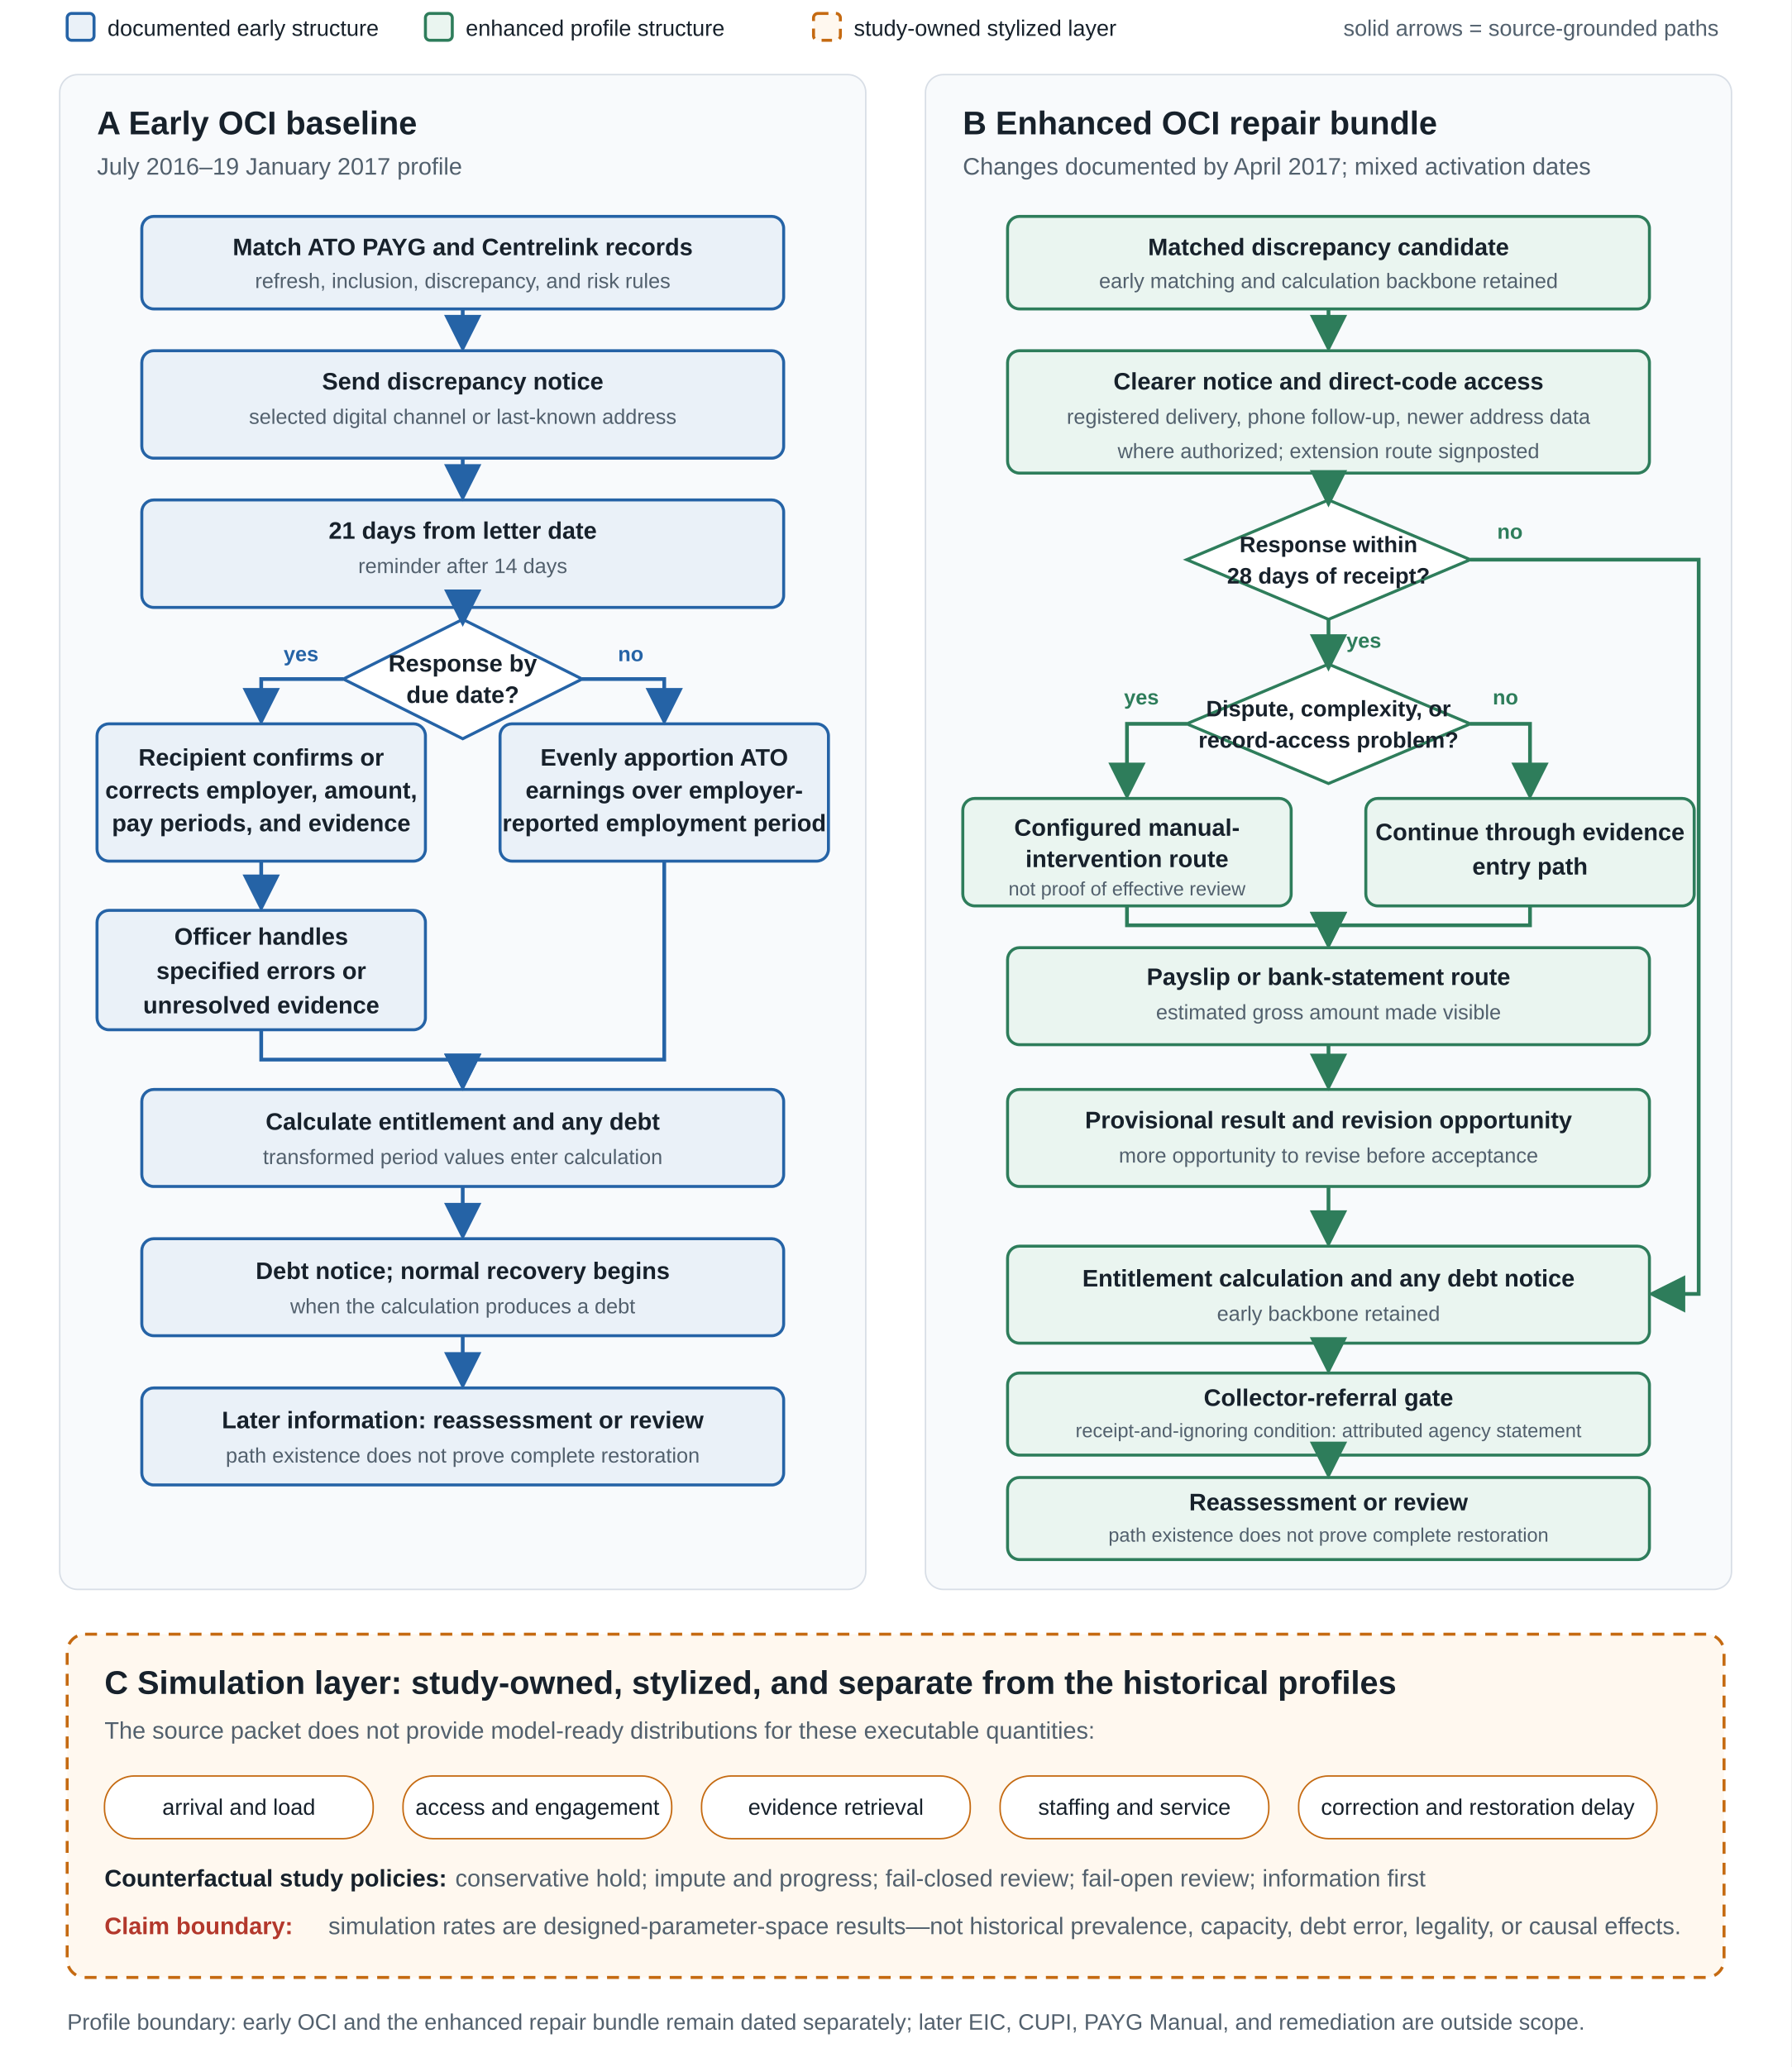
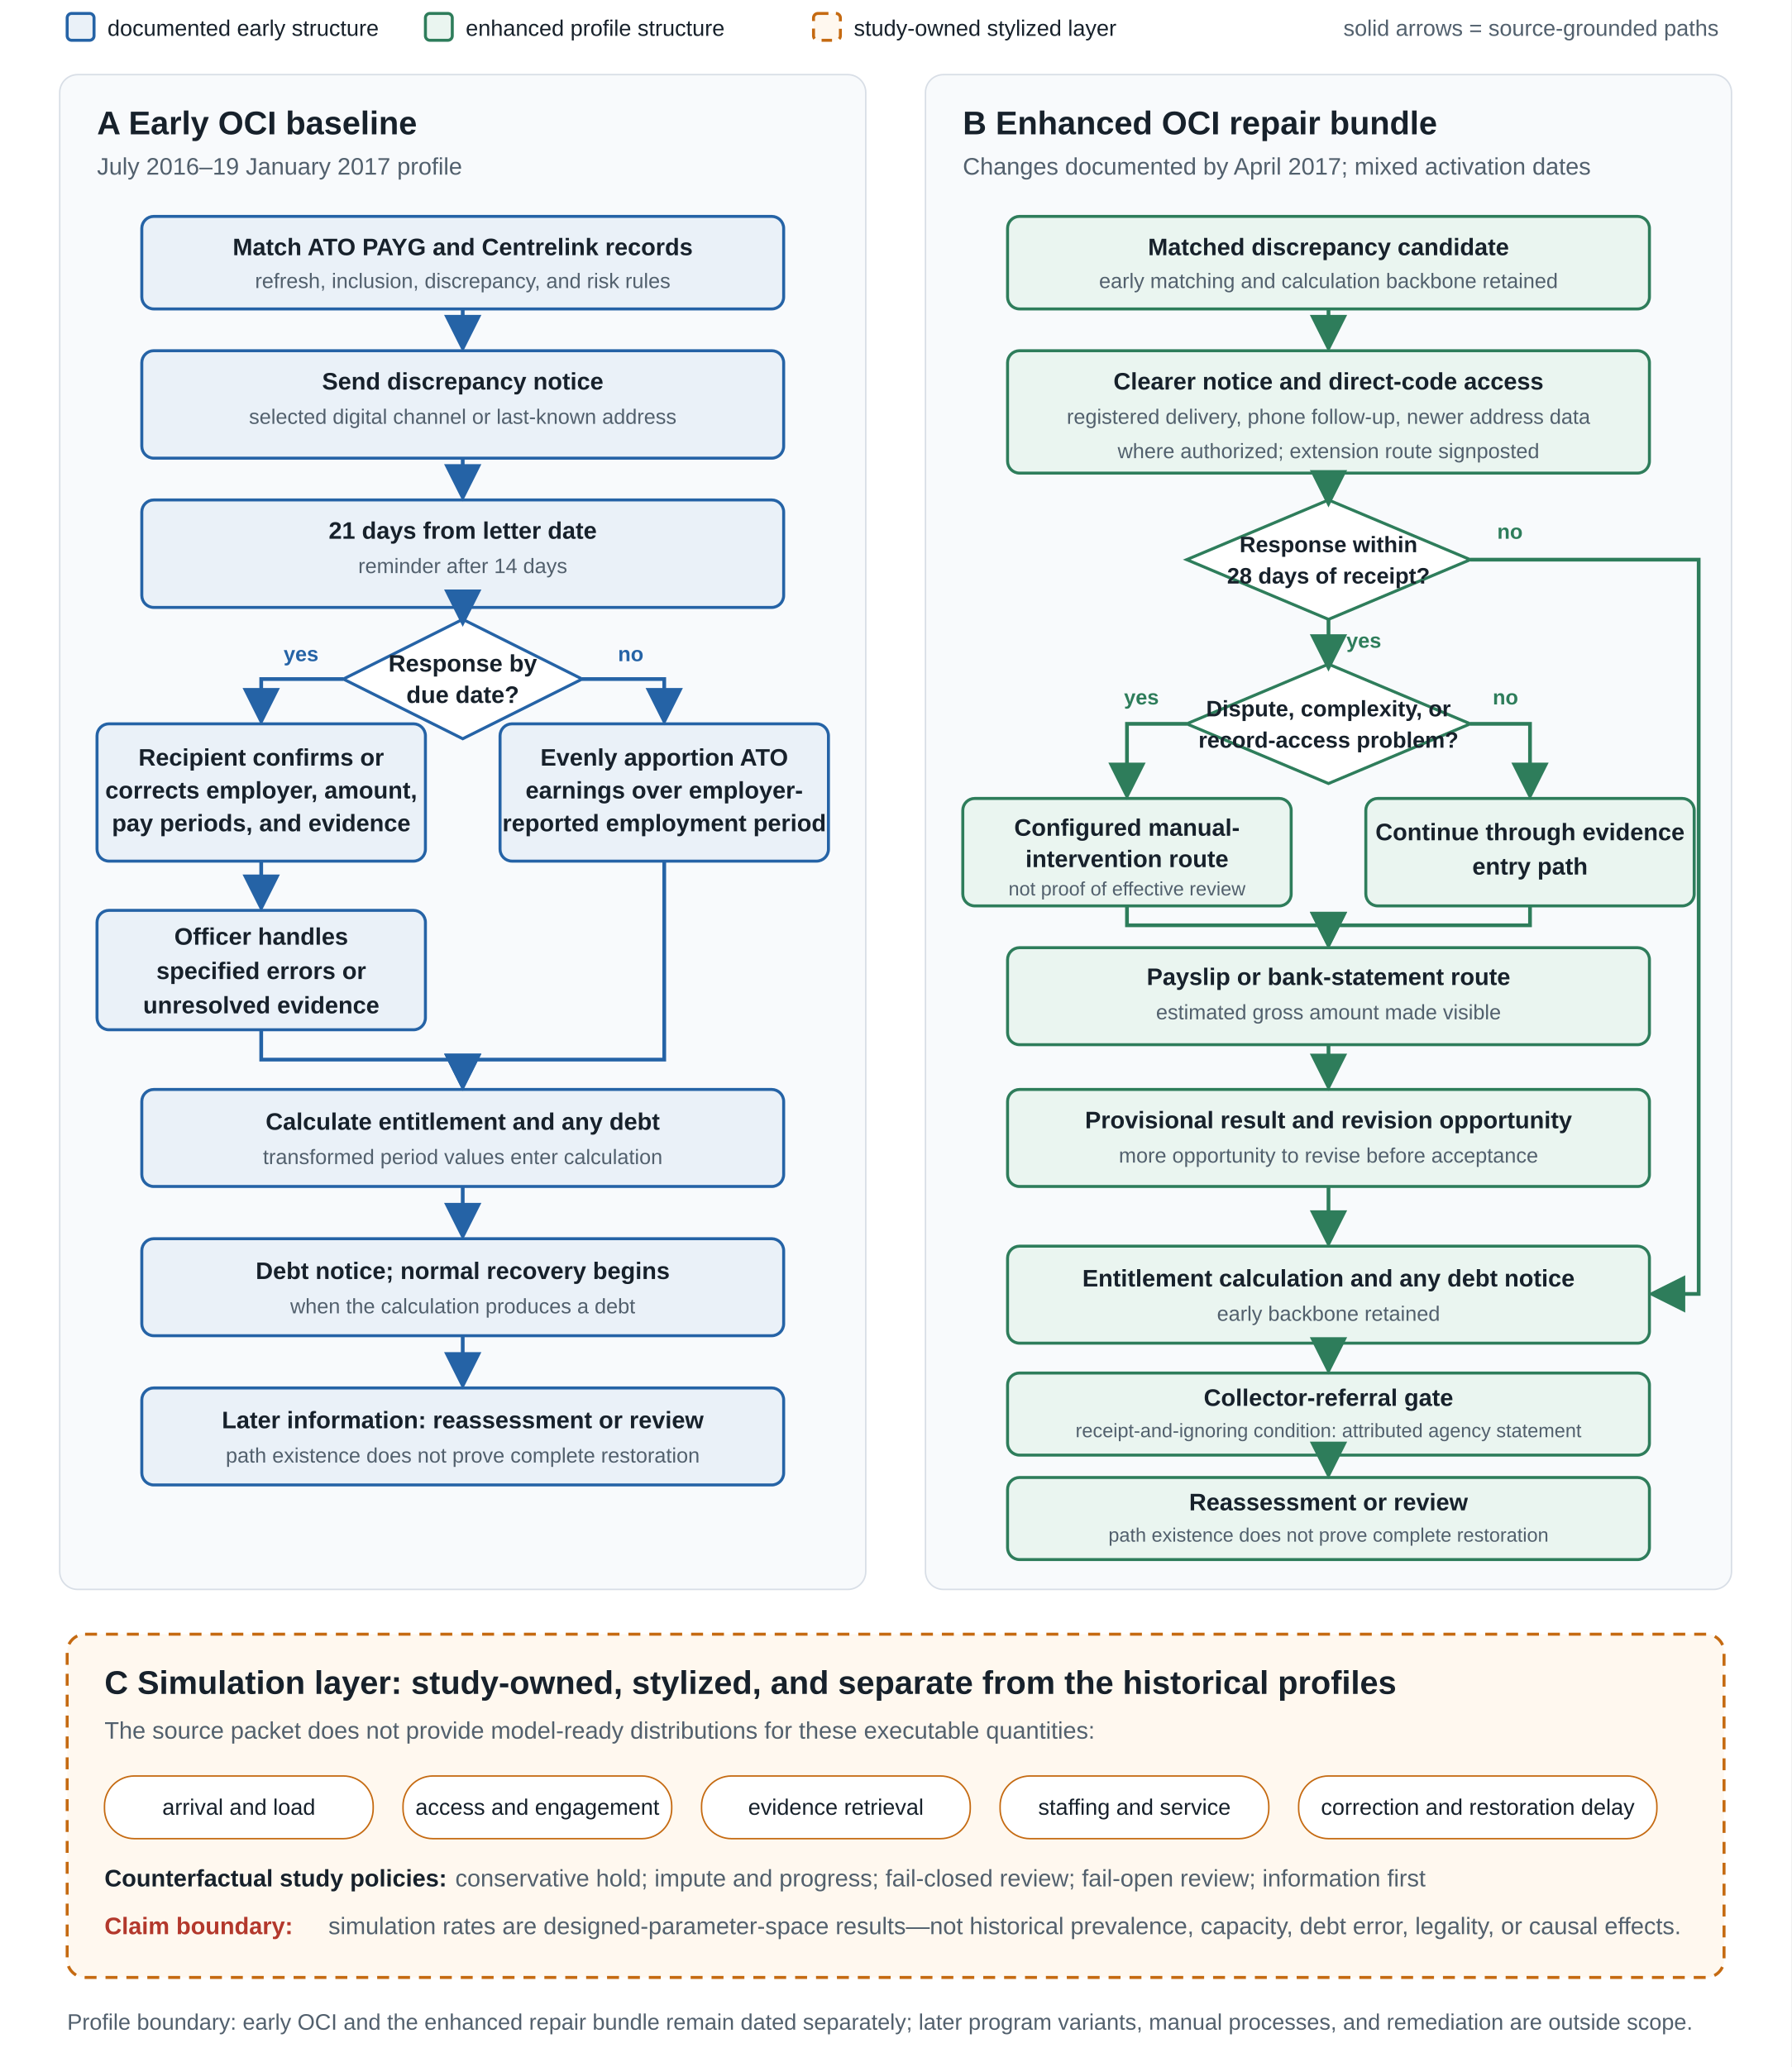
<svg xmlns="http://www.w3.org/2000/svg" width="1200" height="1385" viewBox="0 90 1200 1385" role="img" aria-labelledby="title desc">
  <defs>
    <marker id="arrowBlue" markerWidth="10" markerHeight="10" refX="8" refY="5" orient="auto" markerUnits="strokeWidth">
      <path d="M 0 0 L 10 5 L 0 10 z" fill="#2563A6" />
    </marker>
    <marker id="arrowGreen" markerWidth="10" markerHeight="10" refX="8" refY="5" orient="auto" markerUnits="strokeWidth">
      <path d="M 0 0 L 10 5 L 0 10 z" fill="#2E7D5B" />
    </marker>
  </defs>
  <rect x="0" y="0" width="1200" height="1500" fill="#FFFFFF" />
  <text x="45" y="48" font-family="Arial, Helvetica, sans-serif" font-size="28" font-weight="700" fill="#17212B">Figure 2. Early and enhanced OCI process profiles</text>
  <text x="45" y="79" font-family="Arial, Helvetica, sans-serif" font-size="18" fill="#52606D">Documented structure establishes analytical relevance; stylized inputs below do not reconstruct historical Robodebt</text>
  <g font-family="Arial, Helvetica, sans-serif" font-size="15">
    <rect x="45" y="99" width="18" height="18" rx="3" fill="#EAF1F8" stroke="#2563A6" stroke-width="2" />
    <text x="72" y="114" fill="#17212B">documented early structure</text>
    <rect x="285" y="99" width="18" height="18" rx="3" fill="#EAF5F0" stroke="#2E7D5B" stroke-width="2" />
    <text x="312" y="114" fill="#17212B">enhanced profile structure</text>
    <rect x="545" y="99" width="18" height="18" rx="3" fill="#FFF8EF" stroke="#C56A11" stroke-width="2" stroke-dasharray="7 5" />
    <text x="572" y="114" fill="#17212B">study-owned stylized layer</text>
    <text x="900" y="114" fill="#52606D">solid arrows = source-grounded paths</text>
  </g>
  <rect x="40" y="140" width="540" height="1015" rx="12" fill="#F8FAFC" stroke="#D8DEE6" />
  <rect x="620" y="140" width="540" height="1015" rx="12" fill="#F8FAFC" stroke="#D8DEE6" />
  <text x="65" y="180" font-family="Arial, Helvetica, sans-serif" font-size="22" font-weight="700" fill="#17212B">A  Early OCI baseline</text>
  <text x="65" y="207" font-family="Arial, Helvetica, sans-serif" font-size="16" fill="#52606D">July 2016–19 January 2017 profile</text>
  <text x="645" y="180" font-family="Arial, Helvetica, sans-serif" font-size="22" font-weight="700" fill="#17212B">B  Enhanced OCI repair bundle</text>
  <text x="645" y="207" font-family="Arial, Helvetica, sans-serif" font-size="16" fill="#52606D">Changes documented by April 2017; mixed activation dates</text>
  <g font-family="Arial, Helvetica, sans-serif">
    <g fill="#EAF1F8" stroke="#2563A6" stroke-width="2">
      <rect x="95" y="235" width="430" height="62" rx="8" />
      <rect x="95" y="325" width="430" height="72" rx="8" />
      <rect x="95" y="425" width="430" height="72" rx="8" />
      <rect x="65" y="575" width="220" height="92" rx="8" />
      <rect x="335" y="575" width="220" height="92" rx="8" />
      <rect x="65" y="700" width="220" height="80" rx="8" />
      <rect x="95" y="820" width="430" height="65" rx="8" />
      <rect x="95" y="920" width="430" height="65" rx="8" />
      <rect x="95" y="1020" width="430" height="65" rx="8" />
    </g>
    <text x="310" y="261" font-size="16" font-weight="700" text-anchor="middle" fill="#17212B">Match ATO PAYG and Centrelink records</text>
    <text x="310" y="283" font-size="14" text-anchor="middle" fill="#52606D">refresh, inclusion, discrepancy, and risk rules</text>
    <text x="310" y="351" font-size="16" font-weight="700" text-anchor="middle" fill="#17212B">Send discrepancy notice</text>
    <text x="310" y="374" font-size="14" text-anchor="middle" fill="#52606D">selected digital channel or last-known address</text>
    <text x="310" y="451" font-size="16" font-weight="700" text-anchor="middle" fill="#17212B">21 days from letter date</text>
    <text x="310" y="474" font-size="14" text-anchor="middle" fill="#52606D">reminder after 14 days</text>
    <polygon points="310,505 390,545 310,585 230,545" fill="#FFFFFF" stroke="#2563A6" stroke-width="2" />
    <text x="310" y="540" font-size="16" font-weight="700" text-anchor="middle" fill="#17212B">Response by</text>
    <text x="310" y="561" font-size="16" font-weight="700" text-anchor="middle" fill="#17212B">due date?</text>
    <text x="175" y="603" font-size="16" font-weight="700" text-anchor="middle" fill="#17212B">Recipient confirms or</text>
    <text x="175" y="625" font-size="16" font-weight="700" text-anchor="middle" fill="#17212B">corrects employer, amount,</text>
    <text x="175" y="647" font-size="16" font-weight="700" text-anchor="middle" fill="#17212B">pay periods, and evidence</text>
    <text x="445" y="603" font-size="16" font-weight="700" text-anchor="middle" fill="#17212B">Evenly apportion ATO</text>
    <text x="445" y="625" font-size="16" font-weight="700" text-anchor="middle" fill="#17212B">earnings over employer-</text>
    <text x="445" y="647" font-size="16" font-weight="700" text-anchor="middle" fill="#17212B">reported employment period</text>
    <text x="175" y="723" font-size="16" font-weight="700" text-anchor="middle" fill="#17212B">Officer handles</text>
    <text x="175" y="746" font-size="16" font-weight="700" text-anchor="middle" fill="#17212B">specified errors or</text>
    <text x="175" y="769" font-size="16" font-weight="700" text-anchor="middle" fill="#17212B">unresolved evidence</text>
    <text x="310" y="847" font-size="16" font-weight="700" text-anchor="middle" fill="#17212B">Calculate entitlement and any debt</text>
    <text x="310" y="870" font-size="14" text-anchor="middle" fill="#52606D">transformed period values enter calculation</text>
    <text x="310" y="947" font-size="16" font-weight="700" text-anchor="middle" fill="#17212B">Debt notice; normal recovery begins</text>
    <text x="310" y="970" font-size="14" text-anchor="middle" fill="#52606D">when the calculation produces a debt</text>
    <text x="310" y="1047" font-size="16" font-weight="700" text-anchor="middle" fill="#17212B">Later information: reassessment or review</text>
    <text x="310" y="1070" font-size="14" text-anchor="middle" fill="#52606D">path existence does not prove complete restoration</text>
    <g stroke="#2563A6" stroke-width="2.5" fill="none" marker-end="url(#arrowBlue)">
      <line x1="310" y1="297" x2="310" y2="321" />
      <line x1="310" y1="397" x2="310" y2="421" />
      <line x1="310" y1="497" x2="310" y2="505" />
      <path d="M 230 545 H 175 V 571" />
      <path d="M 390 545 H 445 V 571" />
      <line x1="175" y1="667" x2="175" y2="696" />
      <path d="M 175 780 V 800 H 310 V 816" />
      <path d="M 445 667 V 800 H 310 V 816" />
      <line x1="310" y1="885" x2="310" y2="916" />
      <line x1="310" y1="985" x2="310" y2="1016" />
    </g>
    <text x="190" y="533" font-size="14" font-weight="700" fill="#2563A6">yes</text>
    <text x="414" y="533" font-size="14" font-weight="700" fill="#2563A6">no</text>
  </g>
  <g font-family="Arial, Helvetica, sans-serif">
    <g fill="#EAF5F0" stroke="#2E7D5B" stroke-width="2">
      <rect x="675" y="235" width="430" height="62" rx="8" />
      <rect x="675" y="325" width="430" height="82" rx="8" />
      <rect x="645" y="625" width="220" height="72" rx="8" />
      <rect x="915" y="625" width="220" height="72" rx="8" />
      <rect x="675" y="725" width="430" height="65" rx="8" />
      <rect x="675" y="820" width="430" height="65" rx="8" />
      <rect x="675" y="925" width="430" height="65" rx="8" />
      <rect x="675" y="1010" width="430" height="55" rx="8" />
      <rect x="675" y="1080" width="430" height="55" rx="8" />
    </g>
    <text x="890" y="261" font-size="16" font-weight="700" text-anchor="middle" fill="#17212B">Matched discrepancy candidate</text>
    <text x="890" y="283" font-size="14" text-anchor="middle" fill="#52606D">early matching and calculation backbone retained</text>
    <text x="890" y="351" font-size="16" font-weight="700" text-anchor="middle" fill="#17212B">Clearer notice and direct-code access</text>
    <text x="890" y="374" font-size="14" text-anchor="middle" fill="#52606D">registered delivery, phone follow-up, newer address data</text>
    <text x="890" y="397" font-size="14" text-anchor="middle" fill="#52606D">where authorized; extension route signposted</text>
    <polygon points="890,425 985,465 890,505 795,465" fill="#FFFFFF" stroke="#2E7D5B" stroke-width="2" />
    <text x="890" y="460" font-size="15" font-weight="700" text-anchor="middle" fill="#17212B">Response within</text>
    <text x="890" y="481" font-size="15" font-weight="700" text-anchor="middle" fill="#17212B">28 days of receipt?</text>
    <polygon points="890,535 985,575 890,615 795,575" fill="#FFFFFF" stroke="#2E7D5B" stroke-width="2" />
    <text x="890" y="570" font-size="15" font-weight="700" text-anchor="middle" fill="#17212B">Dispute, complexity, or</text>
    <text x="890" y="591" font-size="15" font-weight="700" text-anchor="middle" fill="#17212B">record-access problem?</text>
    <text x="755" y="650" font-size="16" font-weight="700" text-anchor="middle" fill="#17212B">Configured manual-</text>
    <text x="755" y="671" font-size="16" font-weight="700" text-anchor="middle" fill="#17212B">intervention route</text>
    <text x="755" y="690" font-size="13" text-anchor="middle" fill="#52606D">not proof of effective review</text>
    <text x="1025" y="653" font-size="16" font-weight="700" text-anchor="middle" fill="#17212B">Continue through evidence</text>
    <text x="1025" y="676" font-size="16" font-weight="700" text-anchor="middle" fill="#17212B">entry path</text>
    <text x="890" y="750" font-size="16" font-weight="700" text-anchor="middle" fill="#17212B">Payslip or bank-statement route</text>
    <text x="890" y="773" font-size="14" text-anchor="middle" fill="#52606D">estimated gross amount made visible</text>
    <text x="890" y="846" font-size="16" font-weight="700" text-anchor="middle" fill="#17212B">Provisional result and revision opportunity</text>
    <text x="890" y="869" font-size="14" text-anchor="middle" fill="#52606D">more opportunity to revise before acceptance</text>
    <text x="890" y="952" font-size="16" font-weight="700" text-anchor="middle" fill="#17212B">Entitlement calculation and any debt notice</text>
    <text x="890" y="975" font-size="14" text-anchor="middle" fill="#52606D">early backbone retained</text>
    <text x="890" y="1032" font-size="16" font-weight="700" text-anchor="middle" fill="#17212B">Collector-referral gate</text>
    <text x="890" y="1053" font-size="13" text-anchor="middle" fill="#52606D">receipt-and-ignoring condition: attributed agency statement</text>
    <text x="890" y="1102" font-size="16" font-weight="700" text-anchor="middle" fill="#17212B">Reassessment or review</text>
    <text x="890" y="1123" font-size="13" text-anchor="middle" fill="#52606D">path existence does not prove complete restoration</text>
    <g stroke="#2E7D5B" stroke-width="2.5" fill="none" marker-end="url(#arrowGreen)">
      <line x1="890" y1="297" x2="890" y2="321" />
      <line x1="890" y1="407" x2="890" y2="425" />
      <line x1="890" y1="505" x2="890" y2="535" />
      <path d="M 985 465 H 1138 V 957 H 1109" />
      <path d="M 795 575 H 755 V 621" />
      <path d="M 985 575 H 1025 V 621" />
      <path d="M 755 697 V 710 H 890 V 721" />
      <path d="M 1025 697 V 710 H 890 V 721" />
      <line x1="890" y1="790" x2="890" y2="816" />
      <line x1="890" y1="885" x2="890" y2="921" />
      <line x1="890" y1="990" x2="890" y2="1006" />
      <line x1="890" y1="1065" x2="890" y2="1076" />
    </g>
    <text x="902" y="524" font-size="14" font-weight="700" fill="#2E7D5B">yes</text>
    <text x="1003" y="451" font-size="14" font-weight="700" fill="#2E7D5B">no</text>
    <text x="753" y="562" font-size="14" font-weight="700" fill="#2E7D5B">yes</text>
    <text x="1000" y="562" font-size="14" font-weight="700" fill="#2E7D5B">no</text>
  </g>
  <rect x="45" y="1185" width="1110" height="230" rx="12" fill="#FFF8EF" stroke="#C56A11" stroke-width="2" stroke-dasharray="8 6" />
  <text x="70" y="1225" font-family="Arial, Helvetica, sans-serif" font-size="22" font-weight="700" fill="#17212B">C  Simulation layer: study-owned, stylized, and separate from the historical profiles</text>
  <text x="70" y="1255" font-family="Arial, Helvetica, sans-serif" font-size="16" fill="#52606D">The source packet does not provide model-ready distributions for these executable quantities:</text>
  <g font-family="Arial, Helvetica, sans-serif" font-size="15" text-anchor="middle">
    <rect x="70" y="1280" width="180" height="42" rx="20" fill="#FFFFFF" stroke="#C56A11" />
    <text x="160" y="1306" fill="#17212B">arrival and load</text>
    <rect x="270" y="1280" width="180" height="42" rx="20" fill="#FFFFFF" stroke="#C56A11" />
    <text x="360" y="1306" fill="#17212B">access and engagement</text>
    <rect x="470" y="1280" width="180" height="42" rx="20" fill="#FFFFFF" stroke="#C56A11" />
    <text x="560" y="1306" fill="#17212B">evidence retrieval</text>
    <rect x="670" y="1280" width="180" height="42" rx="20" fill="#FFFFFF" stroke="#C56A11" />
    <text x="760" y="1306" fill="#17212B">staffing and service</text>
    <rect x="870" y="1280" width="240" height="42" rx="20" fill="#FFFFFF" stroke="#C56A11" />
    <text x="990" y="1306" fill="#17212B">correction and restoration delay</text>
  </g>
  <text x="70" y="1354" font-family="Arial, Helvetica, sans-serif" font-size="16" font-weight="700" fill="#17212B">Counterfactual study policies:</text>
  <text x="305" y="1354" font-family="Arial, Helvetica, sans-serif" font-size="16" fill="#52606D">conservative hold; impute and progress; fail-closed review; fail-open review; information first</text>
  <text x="70" y="1386" font-family="Arial, Helvetica, sans-serif" font-size="16" font-weight="700" fill="#B3382C">Claim boundary:</text>
  <text x="220" y="1386" font-family="Arial, Helvetica, sans-serif" font-size="16" fill="#52606D">simulation rates are designed-parameter-space results—not historical prevalence, capacity, debt error, legality, or causal effects.</text>
-   <text x="45" y="1450" font-family="Arial, Helvetica, sans-serif" font-size="15" fill="#52606D">Profile boundary: early OCI and the enhanced repair bundle remain dated separately; later EIC, CUPI, PAYG Manual, and remediation are outside scope.</text>
+   <text x="45" y="1450" font-family="Arial, Helvetica, sans-serif" font-size="15" fill="#52606D">Profile boundary: early OCI and the enhanced repair bundle remain dated separately; later program variants, manual processes, and remediation are outside scope.</text>
</svg>
